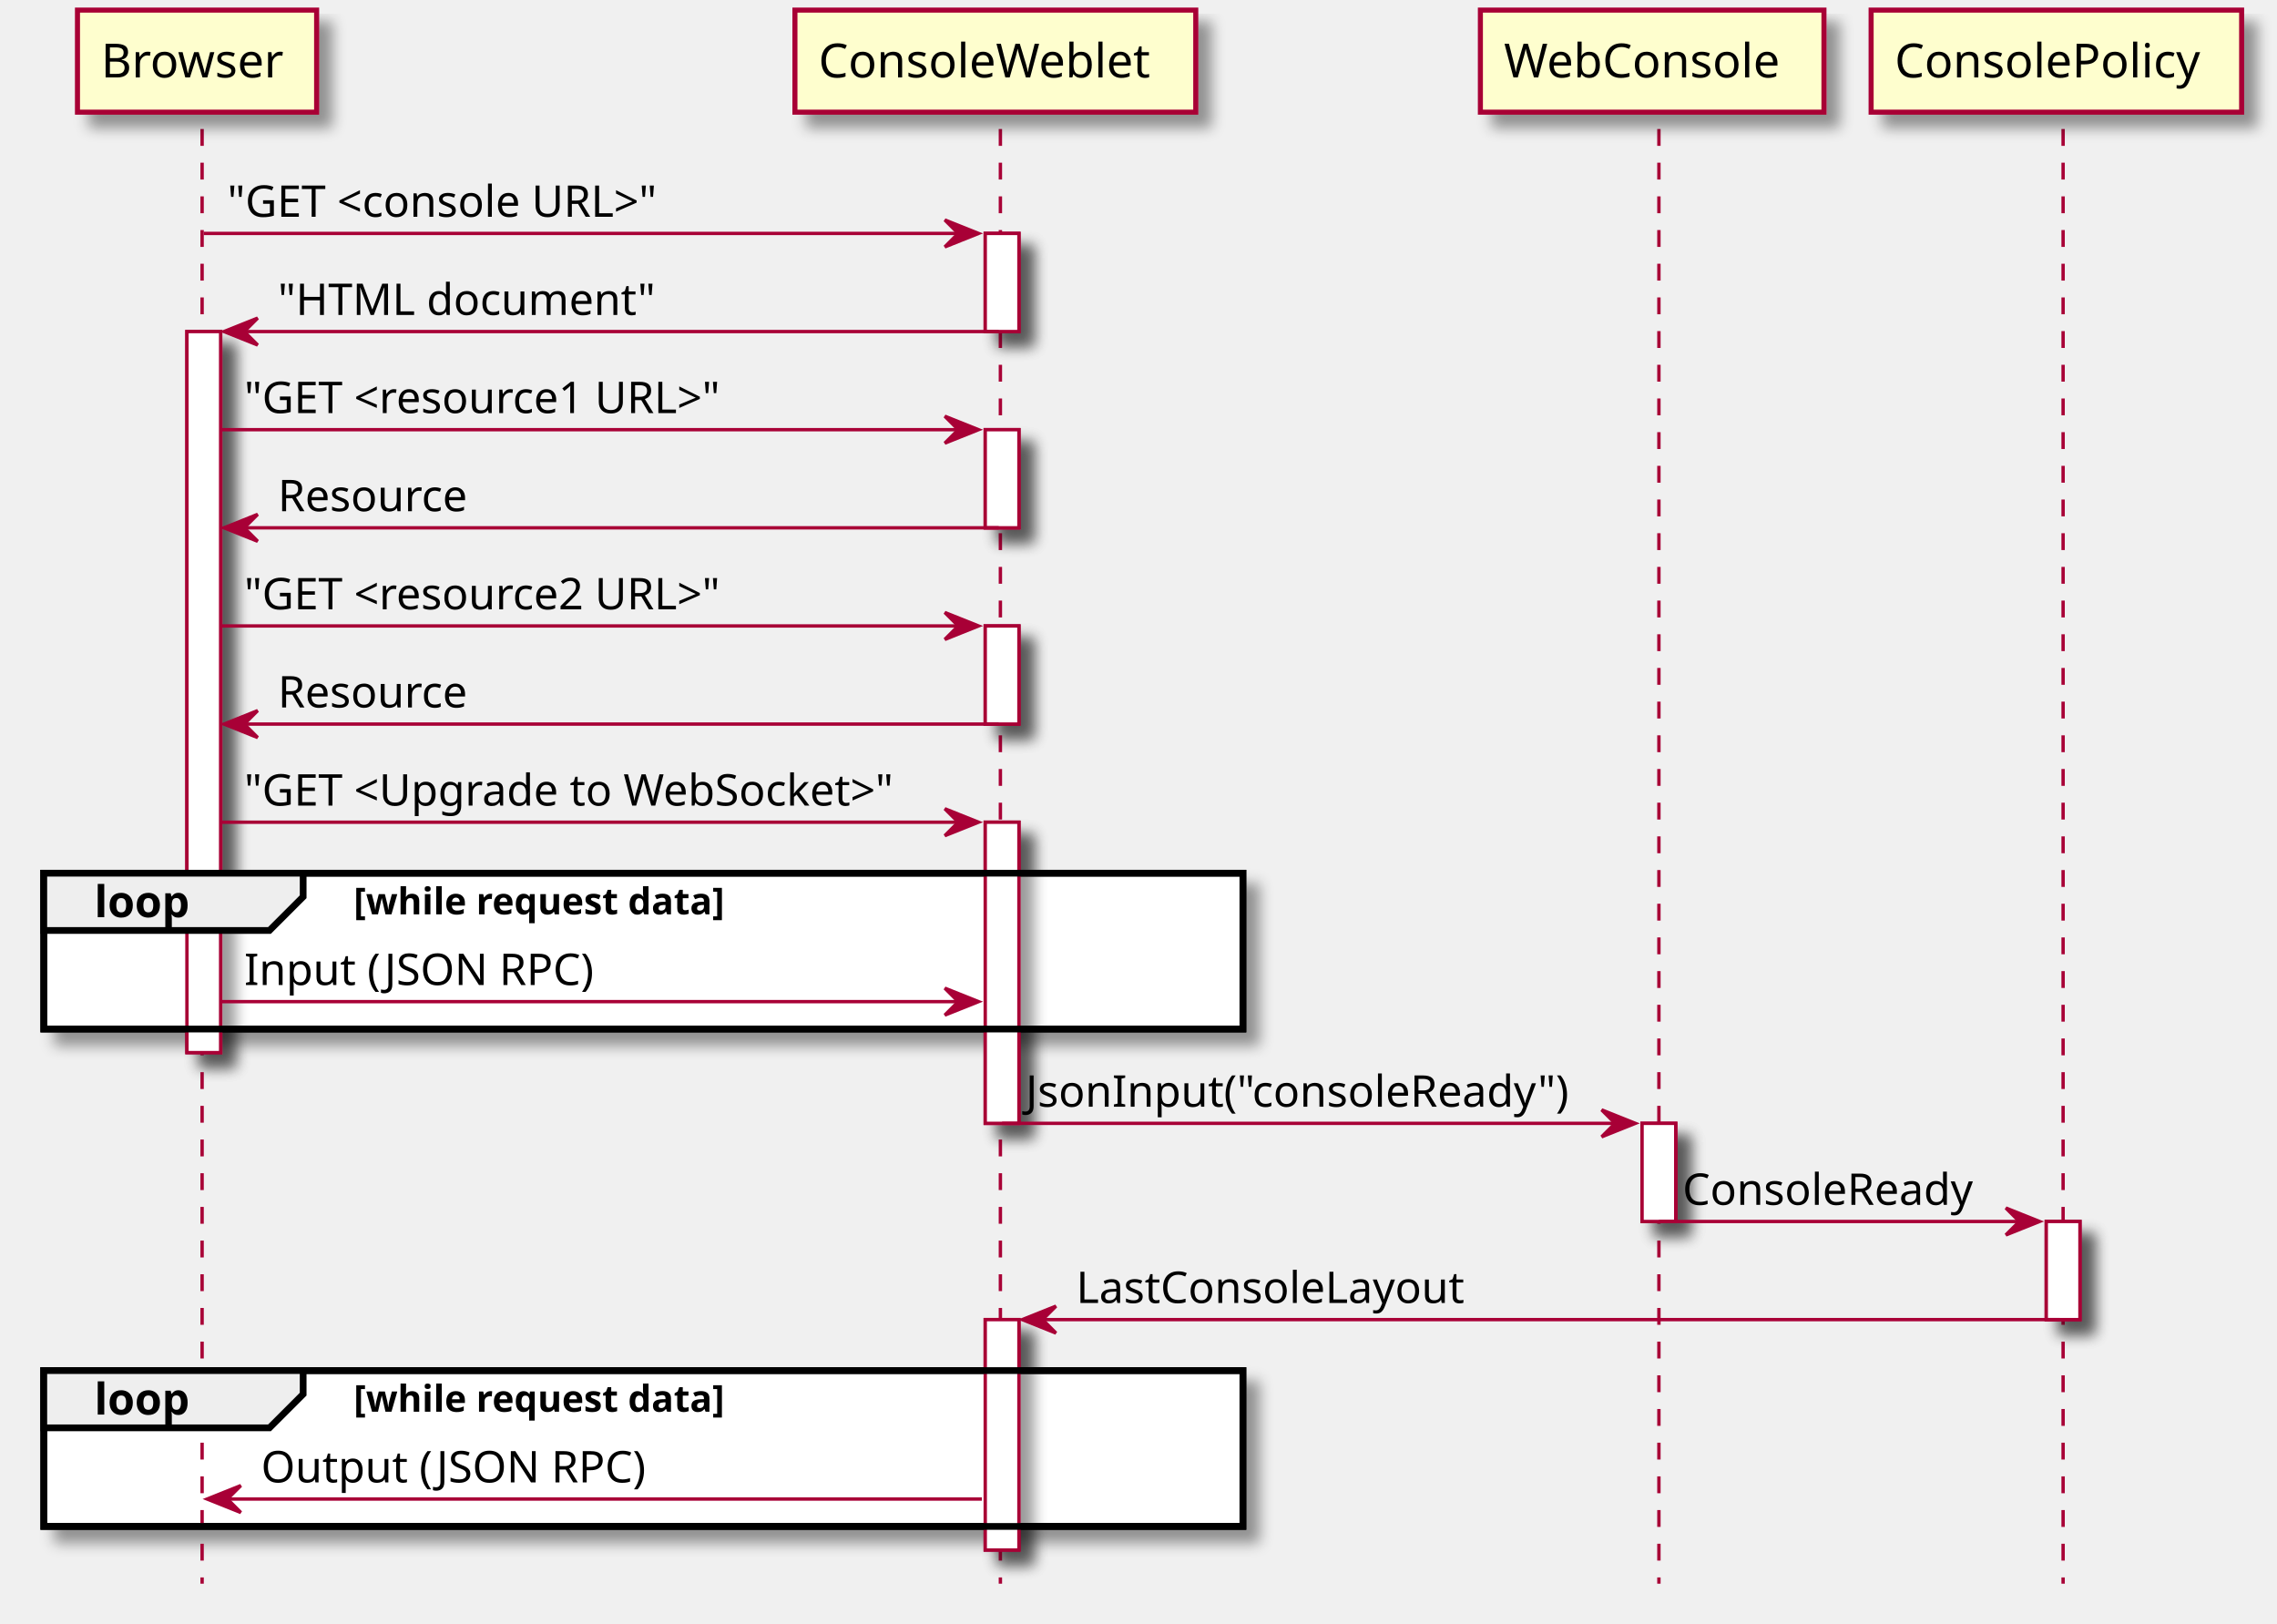
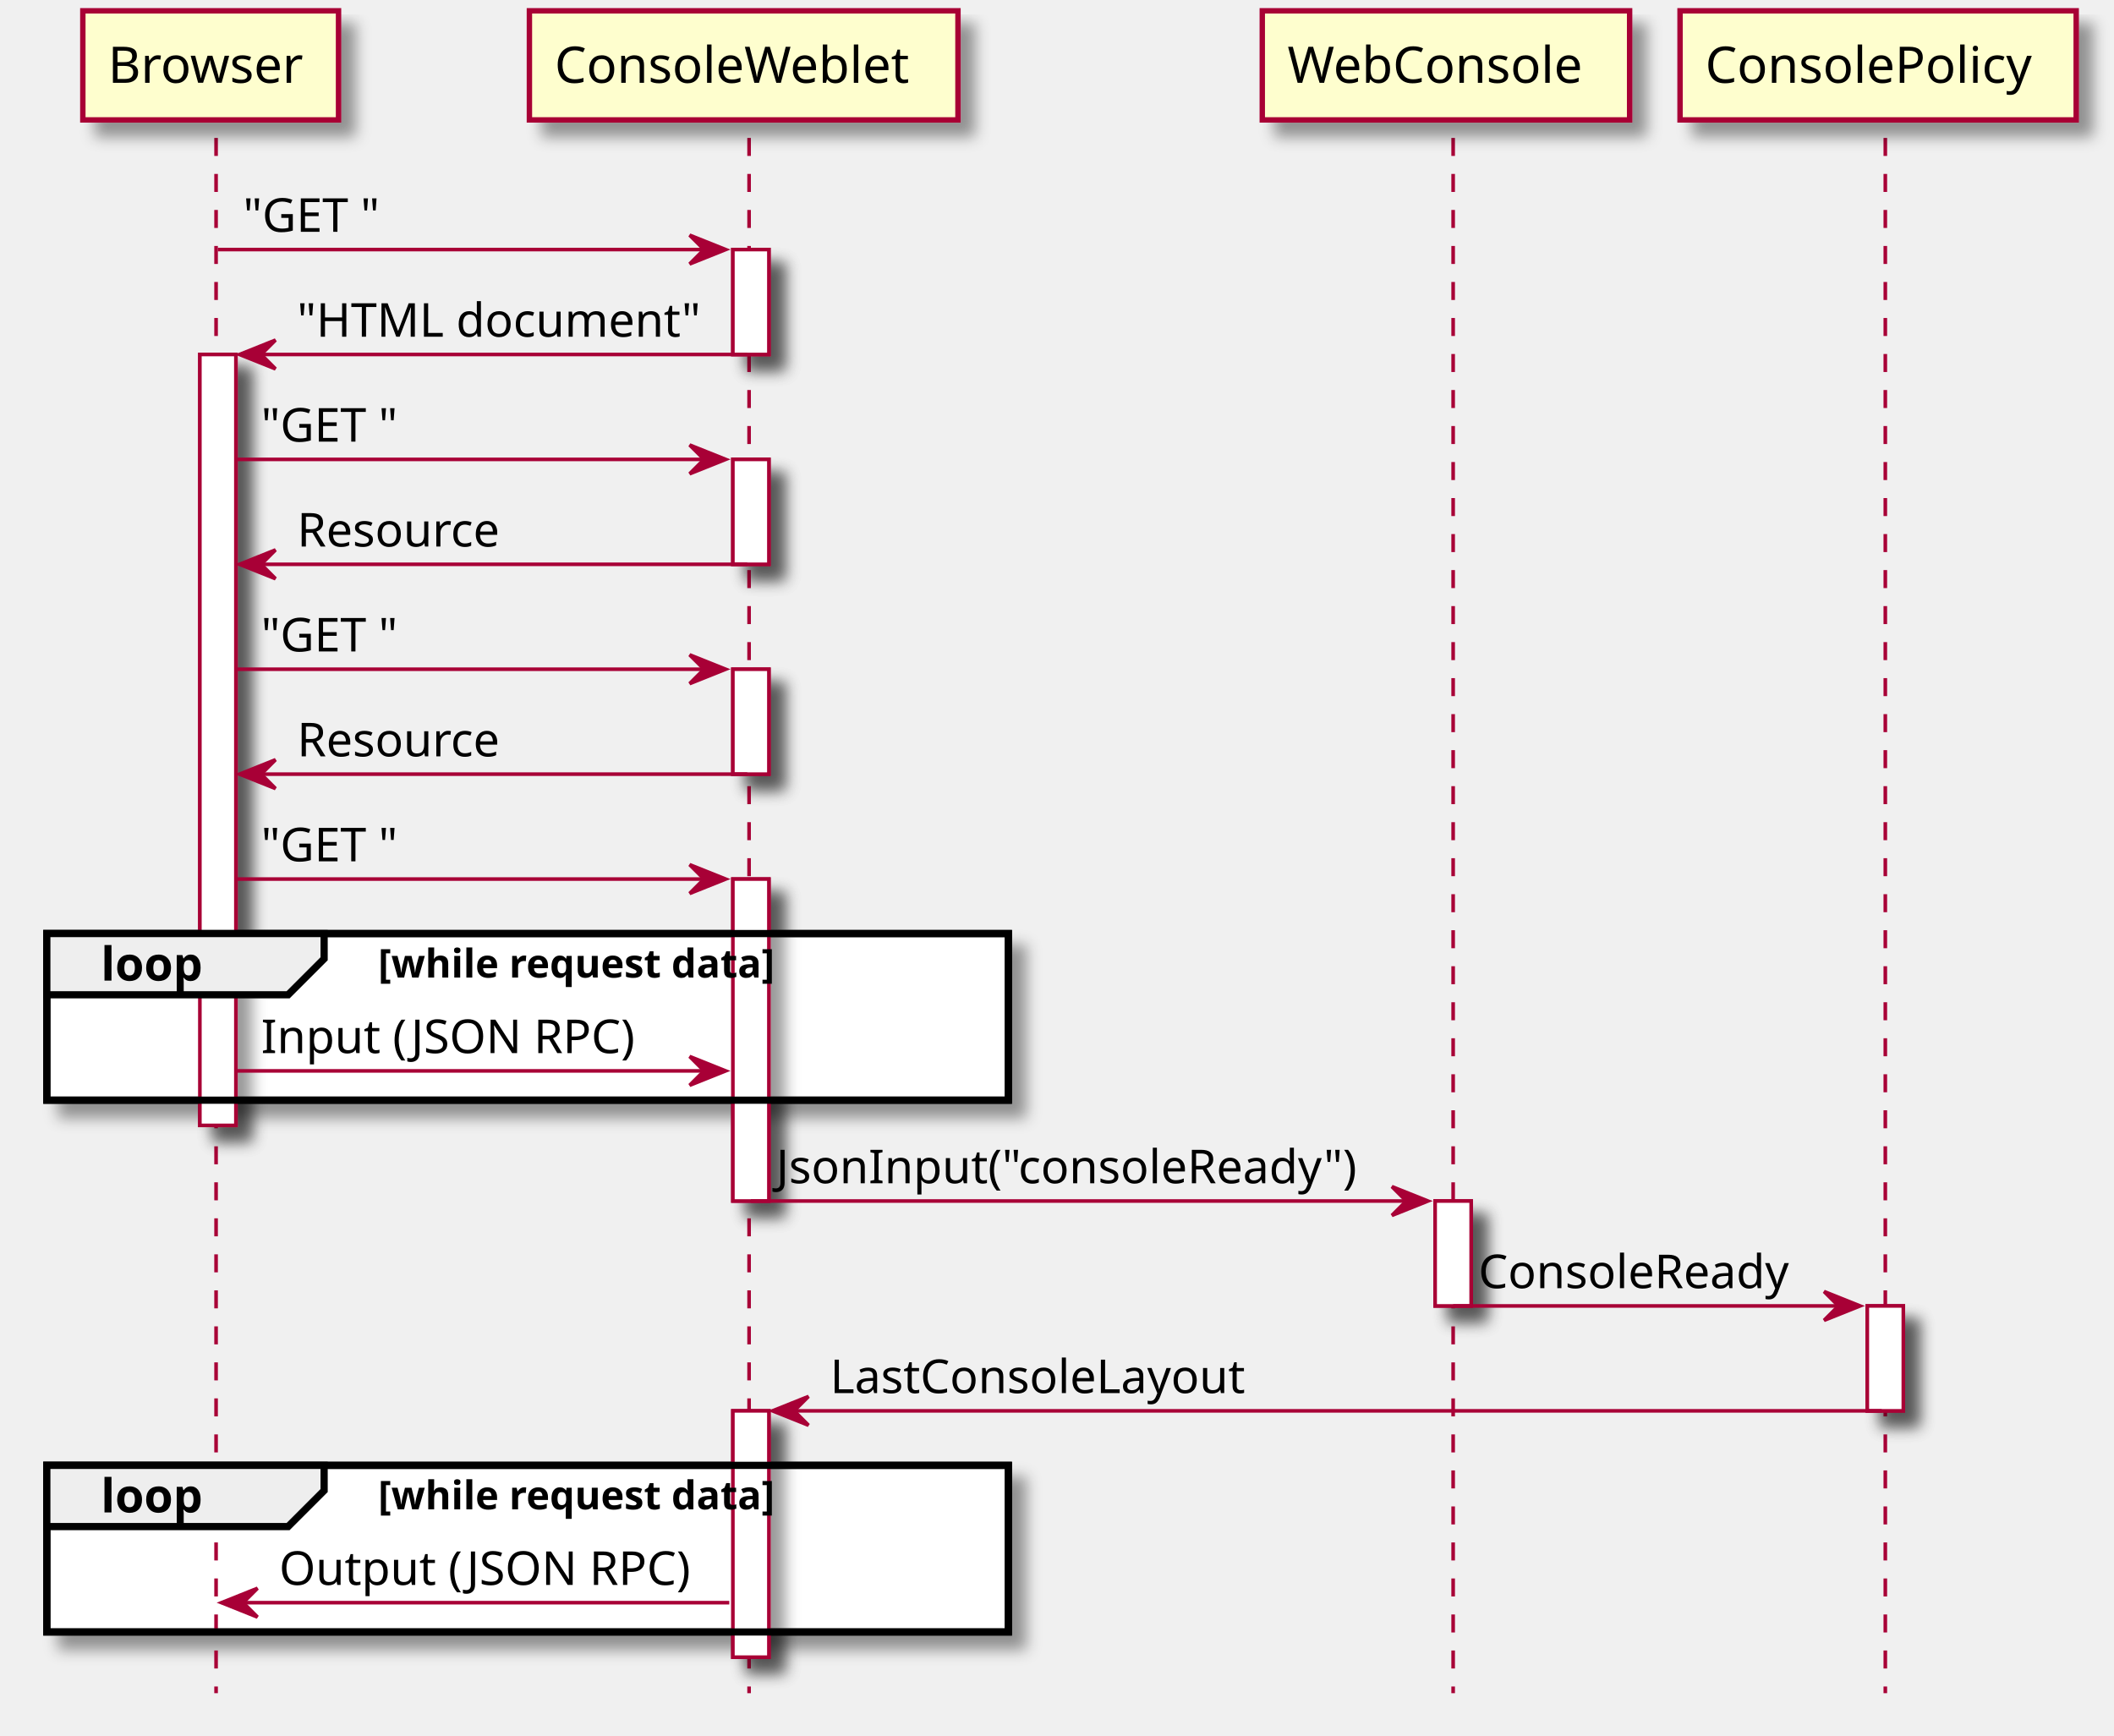
- <svg xmlns="http://www.w3.org/2000/svg" contentScriptType="application/ecmascript" contentStyleType="text/css" height="482px" preserveAspectRatio="none" style="width:676px;height:482px;" version="1.1" viewBox="0 0 676 482" width="676px" zoomAndPan="magnify">
+ <svg xmlns="http://www.w3.org/2000/svg" contentScriptType="application/ecmascript" contentStyleType="text/css" height="482px" preserveAspectRatio="none" style="width:587px;height:482px;" version="1.1" viewBox="0 0 587 482" width="587px" zoomAndPan="magnify">
  <defs>
-     <filter height="300%" id="fla5amvsk2y7x" width="300%" x="-1" y="-1">
+     <filter height="300%" id="f1v0no66sbvric" width="300%" x="-1" y="-1">
      <feGaussianBlur result="blurOut" stdDeviation="2.0" />
      <feColorMatrix in="blurOut" result="blurOut2" type="matrix" values="0 0 0 0 0 0 0 0 0 0 0 0 0 0 0 0 0 0 .4 0" />
      <feOffset dx="4.0" dy="4.0" in="blurOut2" result="blurOut3" />
      <feBlend in="SourceGraphic" in2="blurOut3" mode="normal" />
    </filter>
  </defs>
  <g>
-     <rect fill="#FFFFFF" filter="url(#fla5amvsk2y7x)" height="214.062" style="stroke: #A80036; stroke-width: 1.0;" width="10" x="55.5" y="98.43" />
-     <rect fill="#FFFFFF" filter="url(#fla5amvsk2y7x)" height="29.133" style="stroke: #A80036; stroke-width: 1.0;" width="10" x="292.5" y="69.297" />
-     <rect fill="#FFFFFF" filter="url(#fla5amvsk2y7x)" height="29.133" style="stroke: #A80036; stroke-width: 1.0;" width="10" x="292.5" y="127.562" />
-     <rect fill="#FFFFFF" filter="url(#fla5amvsk2y7x)" height="29.133" style="stroke: #A80036; stroke-width: 1.0;" width="10" x="292.5" y="185.828" />
-     <rect fill="#FFFFFF" filter="url(#fla5amvsk2y7x)" height="89.398" style="stroke: #A80036; stroke-width: 1.0;" width="10" x="292.5" y="244.094" />
-     <rect fill="#FFFFFF" filter="url(#fla5amvsk2y7x)" height="68.398" style="stroke: #A80036; stroke-width: 1.0;" width="10" x="292.5" y="391.758" />
-     <rect fill="#FFFFFF" filter="url(#fla5amvsk2y7x)" height="29.133" style="stroke: #A80036; stroke-width: 1.0;" width="10" x="487.5" y="333.492" />
-     <rect fill="#FFFFFF" filter="url(#fla5amvsk2y7x)" height="29.133" style="stroke: #A80036; stroke-width: 1.0;" width="10" x="607.5" y="362.625" />
-     <rect fill="#FFFFFF" filter="url(#fla5amvsk2y7x)" height="46.266" style="stroke: #000000; stroke-width: 2.0;" width="356" x="13" y="259.227" />
-     <rect fill="#FFFFFF" filter="url(#fla5amvsk2y7x)" height="46.266" style="stroke: #000000; stroke-width: 2.0;" width="356" x="13" y="406.891" />
+     <rect fill="#FFFFFF" filter="url(#f1v0no66sbvric)" height="214.062" style="stroke: #A80036; stroke-width: 1.0;" width="10" x="55.5" y="98.43" />
+     <rect fill="#FFFFFF" filter="url(#f1v0no66sbvric)" height="29.133" style="stroke: #A80036; stroke-width: 1.0;" width="10" x="203.5" y="69.297" />
+     <rect fill="#FFFFFF" filter="url(#f1v0no66sbvric)" height="29.133" style="stroke: #A80036; stroke-width: 1.0;" width="10" x="203.5" y="127.562" />
+     <rect fill="#FFFFFF" filter="url(#f1v0no66sbvric)" height="29.133" style="stroke: #A80036; stroke-width: 1.0;" width="10" x="203.5" y="185.828" />
+     <rect fill="#FFFFFF" filter="url(#f1v0no66sbvric)" height="89.398" style="stroke: #A80036; stroke-width: 1.0;" width="10" x="203.5" y="244.094" />
+     <rect fill="#FFFFFF" filter="url(#f1v0no66sbvric)" height="68.398" style="stroke: #A80036; stroke-width: 1.0;" width="10" x="203.5" y="391.758" />
+     <rect fill="#FFFFFF" filter="url(#f1v0no66sbvric)" height="29.133" style="stroke: #A80036; stroke-width: 1.0;" width="10" x="398.5" y="333.492" />
+     <rect fill="#FFFFFF" filter="url(#f1v0no66sbvric)" height="29.133" style="stroke: #A80036; stroke-width: 1.0;" width="10" x="518.5" y="362.625" />
+     <rect fill="#FFFFFF" filter="url(#f1v0no66sbvric)" height="46.266" style="stroke: #000000; stroke-width: 2.0;" width="267" x="13" y="259.227" />
+     <rect fill="#FFFFFF" filter="url(#f1v0no66sbvric)" height="46.266" style="stroke: #000000; stroke-width: 2.0;" width="267" x="13" y="406.891" />
    <line style="stroke: #A80036; stroke-width: 1.0; stroke-dasharray: 5.0,5.0;" x1="60" x2="60" y1="38.297" y2="470.156" />
-     <line style="stroke: #A80036; stroke-width: 1.0; stroke-dasharray: 5.0,5.0;" x1="297" x2="297" y1="38.297" y2="470.156" />
-     <line style="stroke: #A80036; stroke-width: 1.0; stroke-dasharray: 5.0,5.0;" x1="492.5" x2="492.5" y1="38.297" y2="470.156" />
-     <line style="stroke: #A80036; stroke-width: 1.0; stroke-dasharray: 5.0,5.0;" x1="612.5" x2="612.5" y1="38.297" y2="470.156" />
-     <rect fill="#FEFECE" filter="url(#fla5amvsk2y7x)" height="30.297" style="stroke: #A80036; stroke-width: 1.5;" width="71" x="23" y="3" />
+     <line style="stroke: #A80036; stroke-width: 1.0; stroke-dasharray: 5.0,5.0;" x1="208" x2="208" y1="38.297" y2="470.156" />
+     <line style="stroke: #A80036; stroke-width: 1.0; stroke-dasharray: 5.0,5.0;" x1="403.5" x2="403.5" y1="38.297" y2="470.156" />
+     <line style="stroke: #A80036; stroke-width: 1.0; stroke-dasharray: 5.0,5.0;" x1="523.5" x2="523.5" y1="38.297" y2="470.156" />
+     <rect fill="#FEFECE" filter="url(#f1v0no66sbvric)" height="30.297" style="stroke: #A80036; stroke-width: 1.5;" width="71" x="23" y="3" />
    <text fill="#000000" font-family="sans-serif" font-size="14" lengthAdjust="spacingAndGlyphs" textLength="57" x="30" y="22.995">Browser</text>
-     <rect fill="#FEFECE" filter="url(#fla5amvsk2y7x)" height="30.297" style="stroke: #A80036; stroke-width: 1.5;" width="119" x="236" y="3" />
-     <text fill="#000000" font-family="sans-serif" font-size="14" lengthAdjust="spacingAndGlyphs" textLength="105" x="243" y="22.995">ConsoleWeblet</text>
-     <rect fill="#FEFECE" filter="url(#fla5amvsk2y7x)" height="30.297" style="stroke: #A80036; stroke-width: 1.5;" width="102" x="439.5" y="3" />
-     <text fill="#000000" font-family="sans-serif" font-size="14" lengthAdjust="spacingAndGlyphs" textLength="88" x="446.5" y="22.995">WebConsole</text>
-     <rect fill="#FEFECE" filter="url(#fla5amvsk2y7x)" height="30.297" style="stroke: #A80036; stroke-width: 1.5;" width="110" x="555.5" y="3" />
-     <text fill="#000000" font-family="sans-serif" font-size="14" lengthAdjust="spacingAndGlyphs" textLength="96" x="562.5" y="22.995">ConsolePolicy</text>
-     <rect fill="#FFFFFF" filter="url(#fla5amvsk2y7x)" height="214.062" style="stroke: #A80036; stroke-width: 1.0;" width="10" x="55.5" y="98.43" />
-     <rect fill="#FFFFFF" filter="url(#fla5amvsk2y7x)" height="29.133" style="stroke: #A80036; stroke-width: 1.0;" width="10" x="292.5" y="69.297" />
-     <rect fill="#FFFFFF" filter="url(#fla5amvsk2y7x)" height="29.133" style="stroke: #A80036; stroke-width: 1.0;" width="10" x="292.5" y="127.562" />
-     <rect fill="#FFFFFF" filter="url(#fla5amvsk2y7x)" height="29.133" style="stroke: #A80036; stroke-width: 1.0;" width="10" x="292.5" y="185.828" />
-     <rect fill="#FFFFFF" filter="url(#fla5amvsk2y7x)" height="89.398" style="stroke: #A80036; stroke-width: 1.0;" width="10" x="292.5" y="244.094" />
-     <rect fill="#FFFFFF" filter="url(#fla5amvsk2y7x)" height="68.398" style="stroke: #A80036; stroke-width: 1.0;" width="10" x="292.5" y="391.758" />
-     <rect fill="#FFFFFF" filter="url(#fla5amvsk2y7x)" height="29.133" style="stroke: #A80036; stroke-width: 1.0;" width="10" x="487.5" y="333.492" />
-     <rect fill="#FFFFFF" filter="url(#fla5amvsk2y7x)" height="29.133" style="stroke: #A80036; stroke-width: 1.0;" width="10" x="607.5" y="362.625" />
-     <polygon fill="#A80036" points="280.5,65.297,290.5,69.297,280.5,73.297,284.5,69.297" style="stroke: #A80036; stroke-width: 1.0;" />
-     <line style="stroke: #A80036; stroke-width: 1.0;" x1="60.5" x2="286.5" y1="69.297" y2="69.297" />
-     <text fill="#000000" font-family="sans-serif" font-size="13" lengthAdjust="spacingAndGlyphs" textLength="139" x="67.5" y="64.364">"GET &lt;console URL&gt;"</text>
+     <rect fill="#FEFECE" filter="url(#f1v0no66sbvric)" height="30.297" style="stroke: #A80036; stroke-width: 1.5;" width="119" x="147" y="3" />
+     <text fill="#000000" font-family="sans-serif" font-size="14" lengthAdjust="spacingAndGlyphs" textLength="105" x="154" y="22.995">ConsoleWeblet</text>
+     <rect fill="#FEFECE" filter="url(#f1v0no66sbvric)" height="30.297" style="stroke: #A80036; stroke-width: 1.5;" width="102" x="350.5" y="3" />
+     <text fill="#000000" font-family="sans-serif" font-size="14" lengthAdjust="spacingAndGlyphs" textLength="88" x="357.5" y="22.995">WebConsole</text>
+     <rect fill="#FEFECE" filter="url(#f1v0no66sbvric)" height="30.297" style="stroke: #A80036; stroke-width: 1.5;" width="110" x="466.5" y="3" />
+     <text fill="#000000" font-family="sans-serif" font-size="14" lengthAdjust="spacingAndGlyphs" textLength="96" x="473.5" y="22.995">ConsolePolicy</text>
+     <rect fill="#FFFFFF" filter="url(#f1v0no66sbvric)" height="214.062" style="stroke: #A80036; stroke-width: 1.0;" width="10" x="55.5" y="98.43" />
+     <rect fill="#FFFFFF" filter="url(#f1v0no66sbvric)" height="29.133" style="stroke: #A80036; stroke-width: 1.0;" width="10" x="203.5" y="69.297" />
+     <rect fill="#FFFFFF" filter="url(#f1v0no66sbvric)" height="29.133" style="stroke: #A80036; stroke-width: 1.0;" width="10" x="203.5" y="127.562" />
+     <rect fill="#FFFFFF" filter="url(#f1v0no66sbvric)" height="29.133" style="stroke: #A80036; stroke-width: 1.0;" width="10" x="203.5" y="185.828" />
+     <rect fill="#FFFFFF" filter="url(#f1v0no66sbvric)" height="89.398" style="stroke: #A80036; stroke-width: 1.0;" width="10" x="203.5" y="244.094" />
+     <rect fill="#FFFFFF" filter="url(#f1v0no66sbvric)" height="68.398" style="stroke: #A80036; stroke-width: 1.0;" width="10" x="203.5" y="391.758" />
+     <rect fill="#FFFFFF" filter="url(#f1v0no66sbvric)" height="29.133" style="stroke: #A80036; stroke-width: 1.0;" width="10" x="398.5" y="333.492" />
+     <rect fill="#FFFFFF" filter="url(#f1v0no66sbvric)" height="29.133" style="stroke: #A80036; stroke-width: 1.0;" width="10" x="518.5" y="362.625" />
+     <polygon fill="#A80036" points="191.5,65.297,201.5,69.297,191.5,73.297,195.5,69.297" style="stroke: #A80036; stroke-width: 1.0;" />
+     <line style="stroke: #A80036; stroke-width: 1.0;" x1="60.5" x2="197.5" y1="69.297" y2="69.297" />
+     <text fill="#000000" font-family="sans-serif" font-size="13" lengthAdjust="spacingAndGlyphs" textLength="39" x="67.5" y="64.364">"GET "</text>
    <polygon fill="#A80036" points="76.5,94.43,66.5,98.43,76.5,102.43,72.5,98.43" style="stroke: #A80036; stroke-width: 1.0;" />
-     <line style="stroke: #A80036; stroke-width: 1.0;" x1="70.5" x2="296.5" y1="98.43" y2="98.43" />
+     <line style="stroke: #A80036; stroke-width: 1.0;" x1="70.5" x2="207.5" y1="98.43" y2="98.43" />
    <text fill="#000000" font-family="sans-serif" font-size="13" lengthAdjust="spacingAndGlyphs" textLength="114" x="82.5" y="93.497">"HTML document"</text>
-     <polygon fill="#A80036" points="280.5,123.562,290.5,127.562,280.5,131.562,284.5,127.562" style="stroke: #A80036; stroke-width: 1.0;" />
-     <line style="stroke: #A80036; stroke-width: 1.0;" x1="65.5" x2="286.5" y1="127.562" y2="127.562" />
-     <text fill="#000000" font-family="sans-serif" font-size="13" lengthAdjust="spacingAndGlyphs" textLength="154" x="72.5" y="122.629">"GET &lt;resource1 URL&gt;"</text>
+     <polygon fill="#A80036" points="191.5,123.562,201.5,127.562,191.5,131.562,195.5,127.562" style="stroke: #A80036; stroke-width: 1.0;" />
+     <line style="stroke: #A80036; stroke-width: 1.0;" x1="65.5" x2="197.5" y1="127.562" y2="127.562" />
+     <text fill="#000000" font-family="sans-serif" font-size="13" lengthAdjust="spacingAndGlyphs" textLength="39" x="72.5" y="122.629">"GET "</text>
    <polygon fill="#A80036" points="76.5,152.695,66.5,156.695,76.5,160.695,72.5,156.695" style="stroke: #A80036; stroke-width: 1.0;" />
-     <line style="stroke: #A80036; stroke-width: 1.0;" x1="70.5" x2="296.5" y1="156.695" y2="156.695" />
+     <line style="stroke: #A80036; stroke-width: 1.0;" x1="70.5" x2="207.5" y1="156.695" y2="156.695" />
    <text fill="#000000" font-family="sans-serif" font-size="13" lengthAdjust="spacingAndGlyphs" textLength="59" x="82.5" y="151.762">Resource</text>
-     <polygon fill="#A80036" points="280.5,181.828,290.5,185.828,280.5,189.828,284.5,185.828" style="stroke: #A80036; stroke-width: 1.0;" />
-     <line style="stroke: #A80036; stroke-width: 1.0;" x1="65.5" x2="286.5" y1="185.828" y2="185.828" />
-     <text fill="#000000" font-family="sans-serif" font-size="13" lengthAdjust="spacingAndGlyphs" textLength="154" x="72.5" y="180.895">"GET &lt;resource2 URL&gt;"</text>
+     <polygon fill="#A80036" points="191.5,181.828,201.5,185.828,191.5,189.828,195.5,185.828" style="stroke: #A80036; stroke-width: 1.0;" />
+     <line style="stroke: #A80036; stroke-width: 1.0;" x1="65.5" x2="197.5" y1="185.828" y2="185.828" />
+     <text fill="#000000" font-family="sans-serif" font-size="13" lengthAdjust="spacingAndGlyphs" textLength="39" x="72.5" y="180.895">"GET "</text>
    <polygon fill="#A80036" points="76.5,210.961,66.5,214.961,76.5,218.961,72.5,214.961" style="stroke: #A80036; stroke-width: 1.0;" />
-     <line style="stroke: #A80036; stroke-width: 1.0;" x1="70.5" x2="296.5" y1="214.961" y2="214.961" />
+     <line style="stroke: #A80036; stroke-width: 1.0;" x1="70.5" x2="207.5" y1="214.961" y2="214.961" />
    <text fill="#000000" font-family="sans-serif" font-size="13" lengthAdjust="spacingAndGlyphs" textLength="59" x="82.5" y="210.028">Resource</text>
-     <polygon fill="#A80036" points="280.5,240.094,290.5,244.094,280.5,248.094,284.5,244.094" style="stroke: #A80036; stroke-width: 1.0;" />
-     <line style="stroke: #A80036; stroke-width: 1.0;" x1="65.5" x2="286.5" y1="244.094" y2="244.094" />
-     <text fill="#000000" font-family="sans-serif" font-size="13" lengthAdjust="spacingAndGlyphs" textLength="208" x="72.5" y="239.161">"GET &lt;Upgrade to WebSocket&gt;"</text>
-     <rect fill="none" height="46.266" style="stroke: #000000; stroke-width: 2.0;" width="356" x="13" y="259.227" />
+     <polygon fill="#A80036" points="191.5,240.094,201.5,244.094,191.5,248.094,195.5,244.094" style="stroke: #A80036; stroke-width: 1.0;" />
+     <line style="stroke: #A80036; stroke-width: 1.0;" x1="65.5" x2="197.5" y1="244.094" y2="244.094" />
+     <text fill="#000000" font-family="sans-serif" font-size="13" lengthAdjust="spacingAndGlyphs" textLength="39" x="72.5" y="239.161">"GET "</text>
+     <rect fill="none" height="46.266" style="stroke: #000000; stroke-width: 2.0;" width="267" x="13" y="259.227" />
    <polygon fill="#EEEEEE" points="13,259.227,90,259.227,90,266.227,80,276.227,13,276.227,13,259.227" style="stroke: #000000; stroke-width: 2.0;" />
    <text fill="#000000" font-family="sans-serif" font-size="13" font-weight="bold" lengthAdjust="spacingAndGlyphs" textLength="32" x="28" y="272.293">loop</text>
    <text fill="#000000" font-family="sans-serif" font-size="11" font-weight="bold" lengthAdjust="spacingAndGlyphs" textLength="131" x="105" y="271.437">[while request data]</text>
-     <polygon fill="#A80036" points="280.5,293.359,290.5,297.359,280.5,301.359,284.5,297.359" style="stroke: #A80036; stroke-width: 1.0;" />
-     <line style="stroke: #A80036; stroke-width: 1.0;" x1="65.5" x2="286.5" y1="297.359" y2="297.359" />
+     <polygon fill="#A80036" points="191.5,293.359,201.5,297.359,191.5,301.359,195.5,297.359" style="stroke: #A80036; stroke-width: 1.0;" />
+     <line style="stroke: #A80036; stroke-width: 1.0;" x1="65.5" x2="197.5" y1="297.359" y2="297.359" />
    <text fill="#000000" font-family="sans-serif" font-size="13" lengthAdjust="spacingAndGlyphs" textLength="107" x="72.5" y="292.426">Input (JSON RPC)</text>
-     <polygon fill="#A80036" points="475.5,329.492,485.5,333.492,475.5,337.492,479.5,333.492" style="stroke: #A80036; stroke-width: 1.0;" />
-     <line style="stroke: #A80036; stroke-width: 1.0;" x1="297.5" x2="481.5" y1="333.492" y2="333.492" />
-     <text fill="#000000" font-family="sans-serif" font-size="13" lengthAdjust="spacingAndGlyphs" textLength="166" x="304.5" y="328.559">JsonInput("consoleReady")</text>
-     <polygon fill="#A80036" points="595.5,358.625,605.5,362.625,595.5,366.625,599.5,362.625" style="stroke: #A80036; stroke-width: 1.0;" />
-     <line style="stroke: #A80036; stroke-width: 1.0;" x1="492.5" x2="601.5" y1="362.625" y2="362.625" />
-     <text fill="#000000" font-family="sans-serif" font-size="13" lengthAdjust="spacingAndGlyphs" textLength="90" x="499.5" y="357.692">ConsoleReady</text>
-     <polygon fill="#A80036" points="313.5,387.758,303.5,391.758,313.5,395.758,309.5,391.758" style="stroke: #A80036; stroke-width: 1.0;" />
-     <line style="stroke: #A80036; stroke-width: 1.0;" x1="307.5" x2="611.5" y1="391.758" y2="391.758" />
-     <text fill="#000000" font-family="sans-serif" font-size="13" lengthAdjust="spacingAndGlyphs" textLength="121" x="319.5" y="386.825">LastConsoleLayout</text>
-     <rect fill="none" height="46.266" style="stroke: #000000; stroke-width: 2.0;" width="356" x="13" y="406.891" />
+     <polygon fill="#A80036" points="386.5,329.492,396.5,333.492,386.5,337.492,390.5,333.492" style="stroke: #A80036; stroke-width: 1.0;" />
+     <line style="stroke: #A80036; stroke-width: 1.0;" x1="208.5" x2="392.5" y1="333.492" y2="333.492" />
+     <text fill="#000000" font-family="sans-serif" font-size="13" lengthAdjust="spacingAndGlyphs" textLength="166" x="215.5" y="328.559">JsonInput("consoleReady")</text>
+     <polygon fill="#A80036" points="506.5,358.625,516.5,362.625,506.5,366.625,510.5,362.625" style="stroke: #A80036; stroke-width: 1.0;" />
+     <line style="stroke: #A80036; stroke-width: 1.0;" x1="403.5" x2="512.5" y1="362.625" y2="362.625" />
+     <text fill="#000000" font-family="sans-serif" font-size="13" lengthAdjust="spacingAndGlyphs" textLength="90" x="410.5" y="357.692">ConsoleReady</text>
+     <polygon fill="#A80036" points="224.5,387.758,214.5,391.758,224.5,395.758,220.5,391.758" style="stroke: #A80036; stroke-width: 1.0;" />
+     <line style="stroke: #A80036; stroke-width: 1.0;" x1="218.5" x2="522.5" y1="391.758" y2="391.758" />
+     <text fill="#000000" font-family="sans-serif" font-size="13" lengthAdjust="spacingAndGlyphs" textLength="121" x="230.5" y="386.825">LastConsoleLayout</text>
+     <rect fill="none" height="46.266" style="stroke: #000000; stroke-width: 2.0;" width="267" x="13" y="406.891" />
    <polygon fill="#EEEEEE" points="13,406.891,90,406.891,90,413.891,80,423.891,13,423.891,13,406.891" style="stroke: #000000; stroke-width: 2.0;" />
    <text fill="#000000" font-family="sans-serif" font-size="13" font-weight="bold" lengthAdjust="spacingAndGlyphs" textLength="32" x="28" y="419.957">loop</text>
    <text fill="#000000" font-family="sans-serif" font-size="11" font-weight="bold" lengthAdjust="spacingAndGlyphs" textLength="131" x="105" y="419.101">[while request data]</text>
    <polygon fill="#A80036" points="71.5,441.023,61.5,445.023,71.5,449.023,67.5,445.023" style="stroke: #A80036; stroke-width: 1.0;" />
-     <line style="stroke: #A80036; stroke-width: 1.0;" x1="65.5" x2="291.5" y1="445.023" y2="445.023" />
+     <line style="stroke: #A80036; stroke-width: 1.0;" x1="65.5" x2="202.5" y1="445.023" y2="445.023" />
    <text fill="#000000" font-family="sans-serif" font-size="13" lengthAdjust="spacingAndGlyphs" textLength="119" x="77.5" y="440.09">Output (JSON RPC)</text>
  </g>
</svg>
